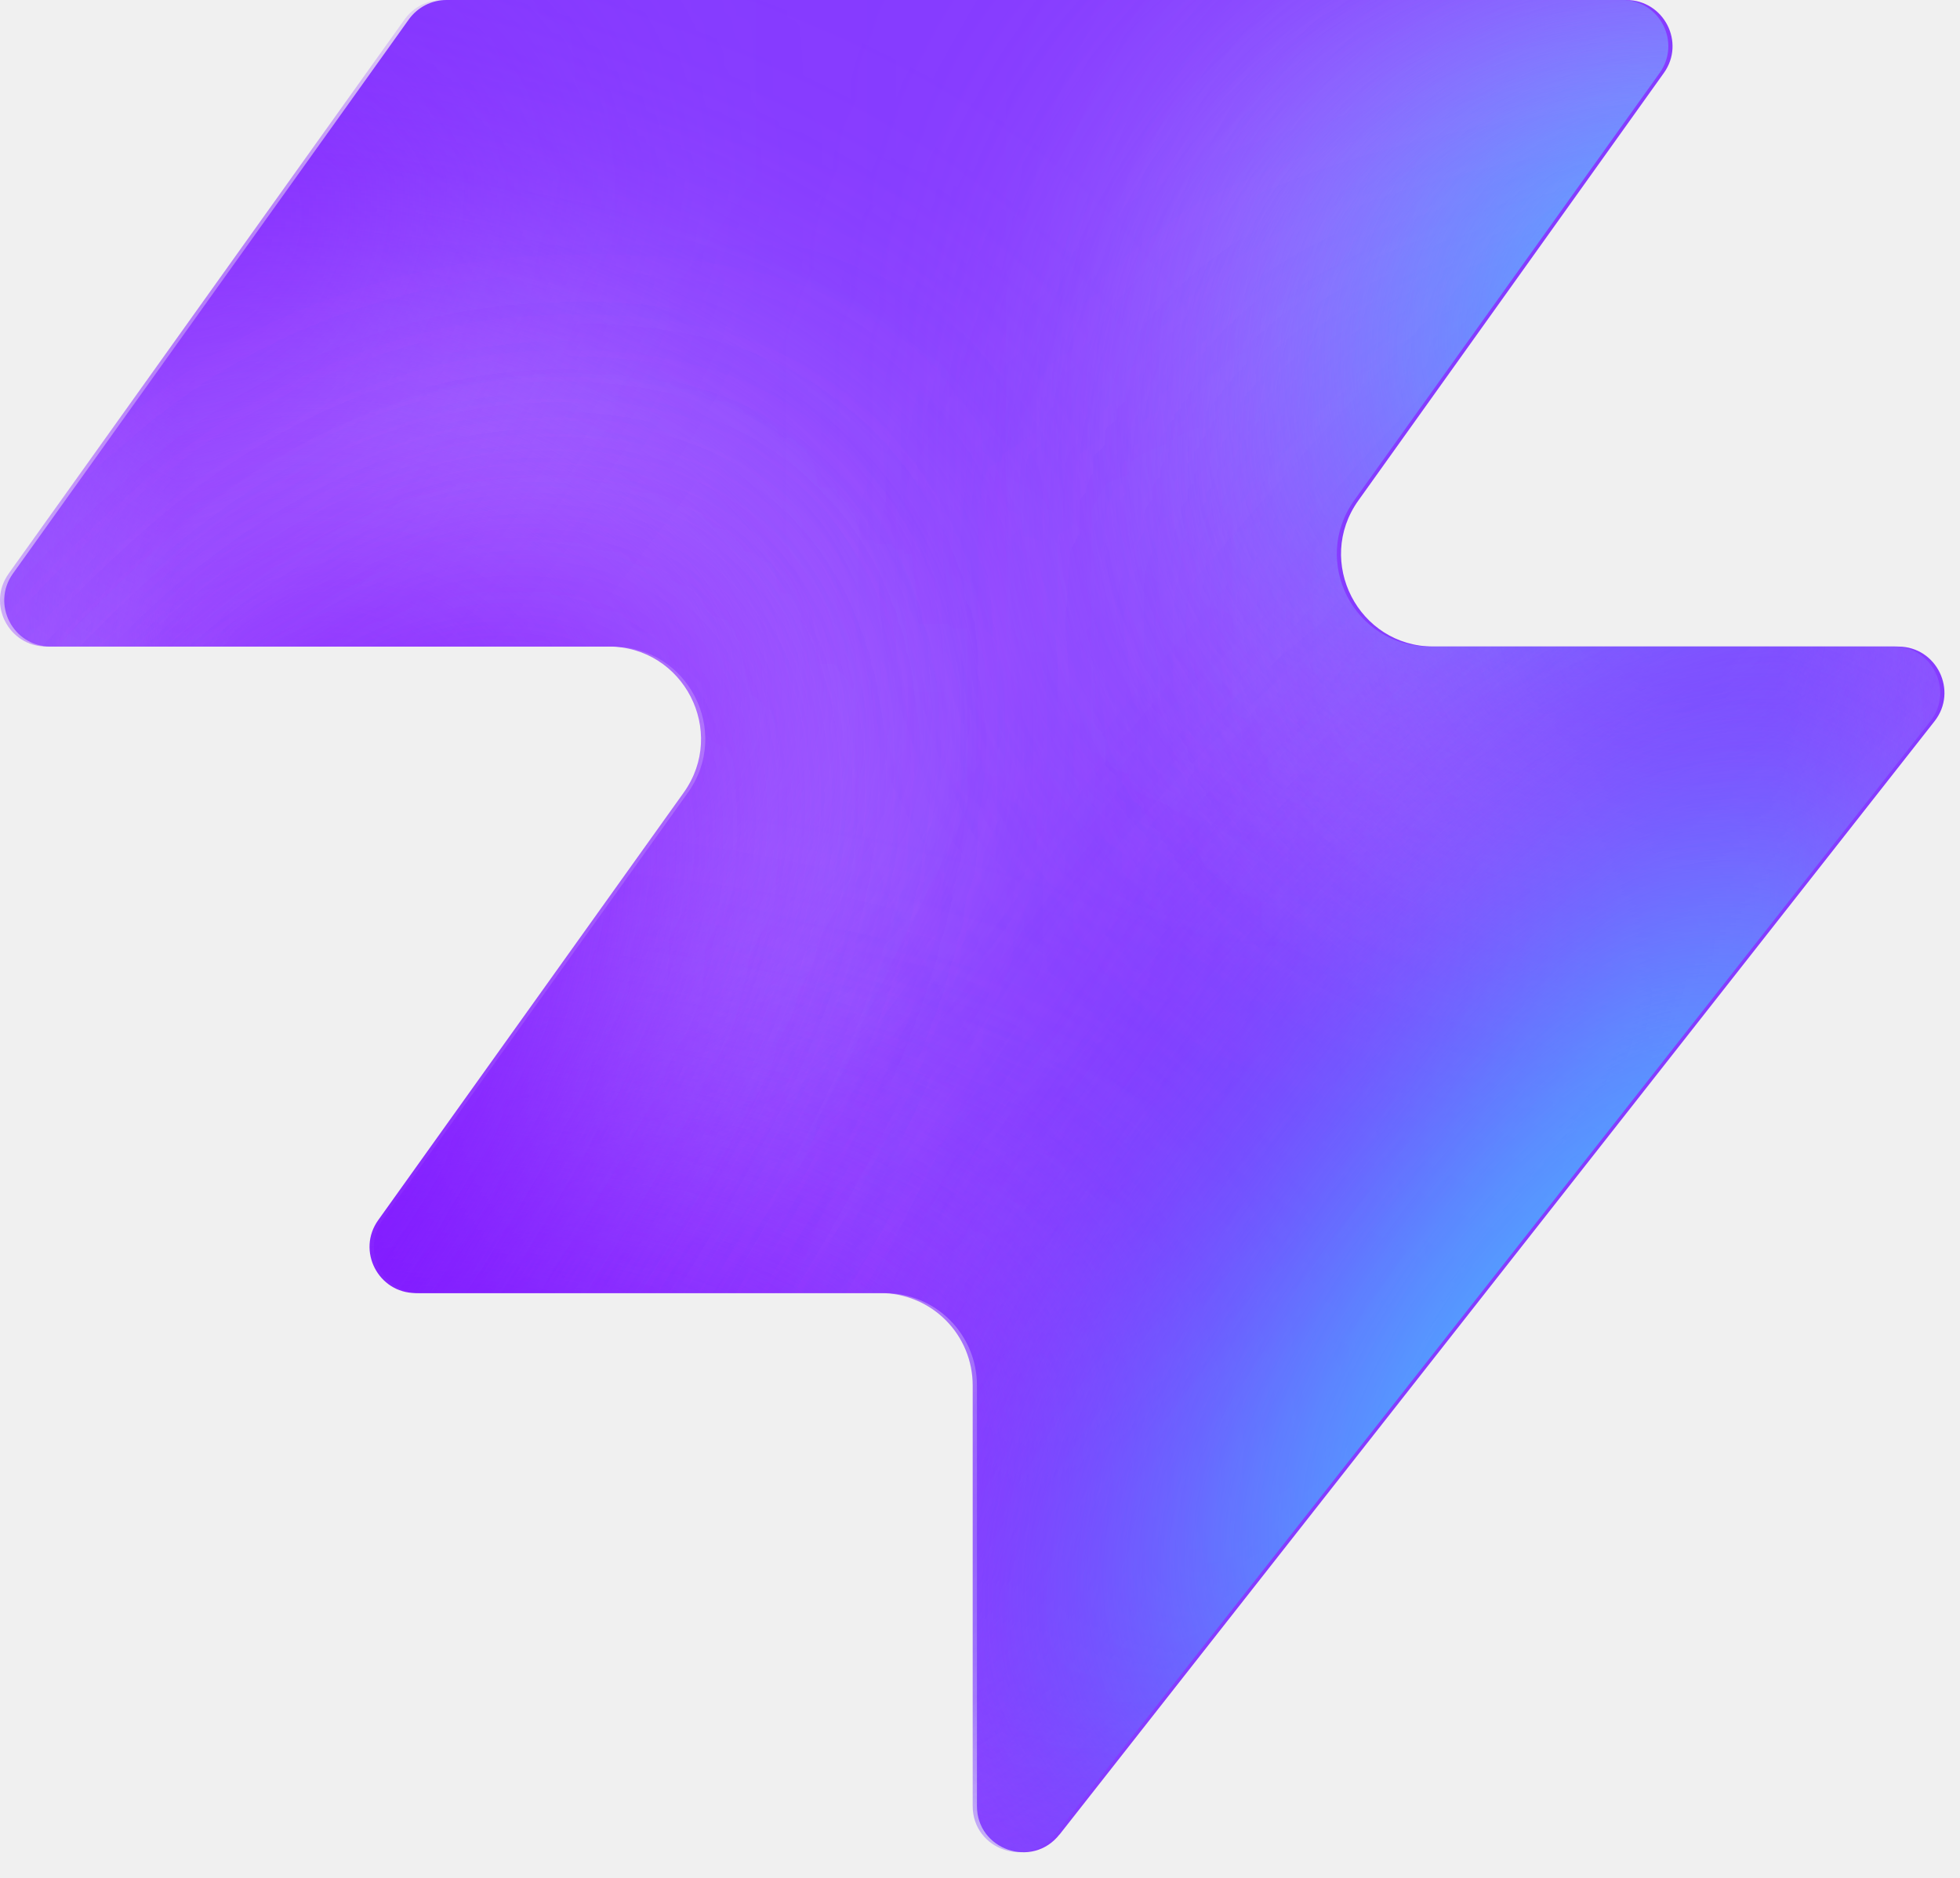
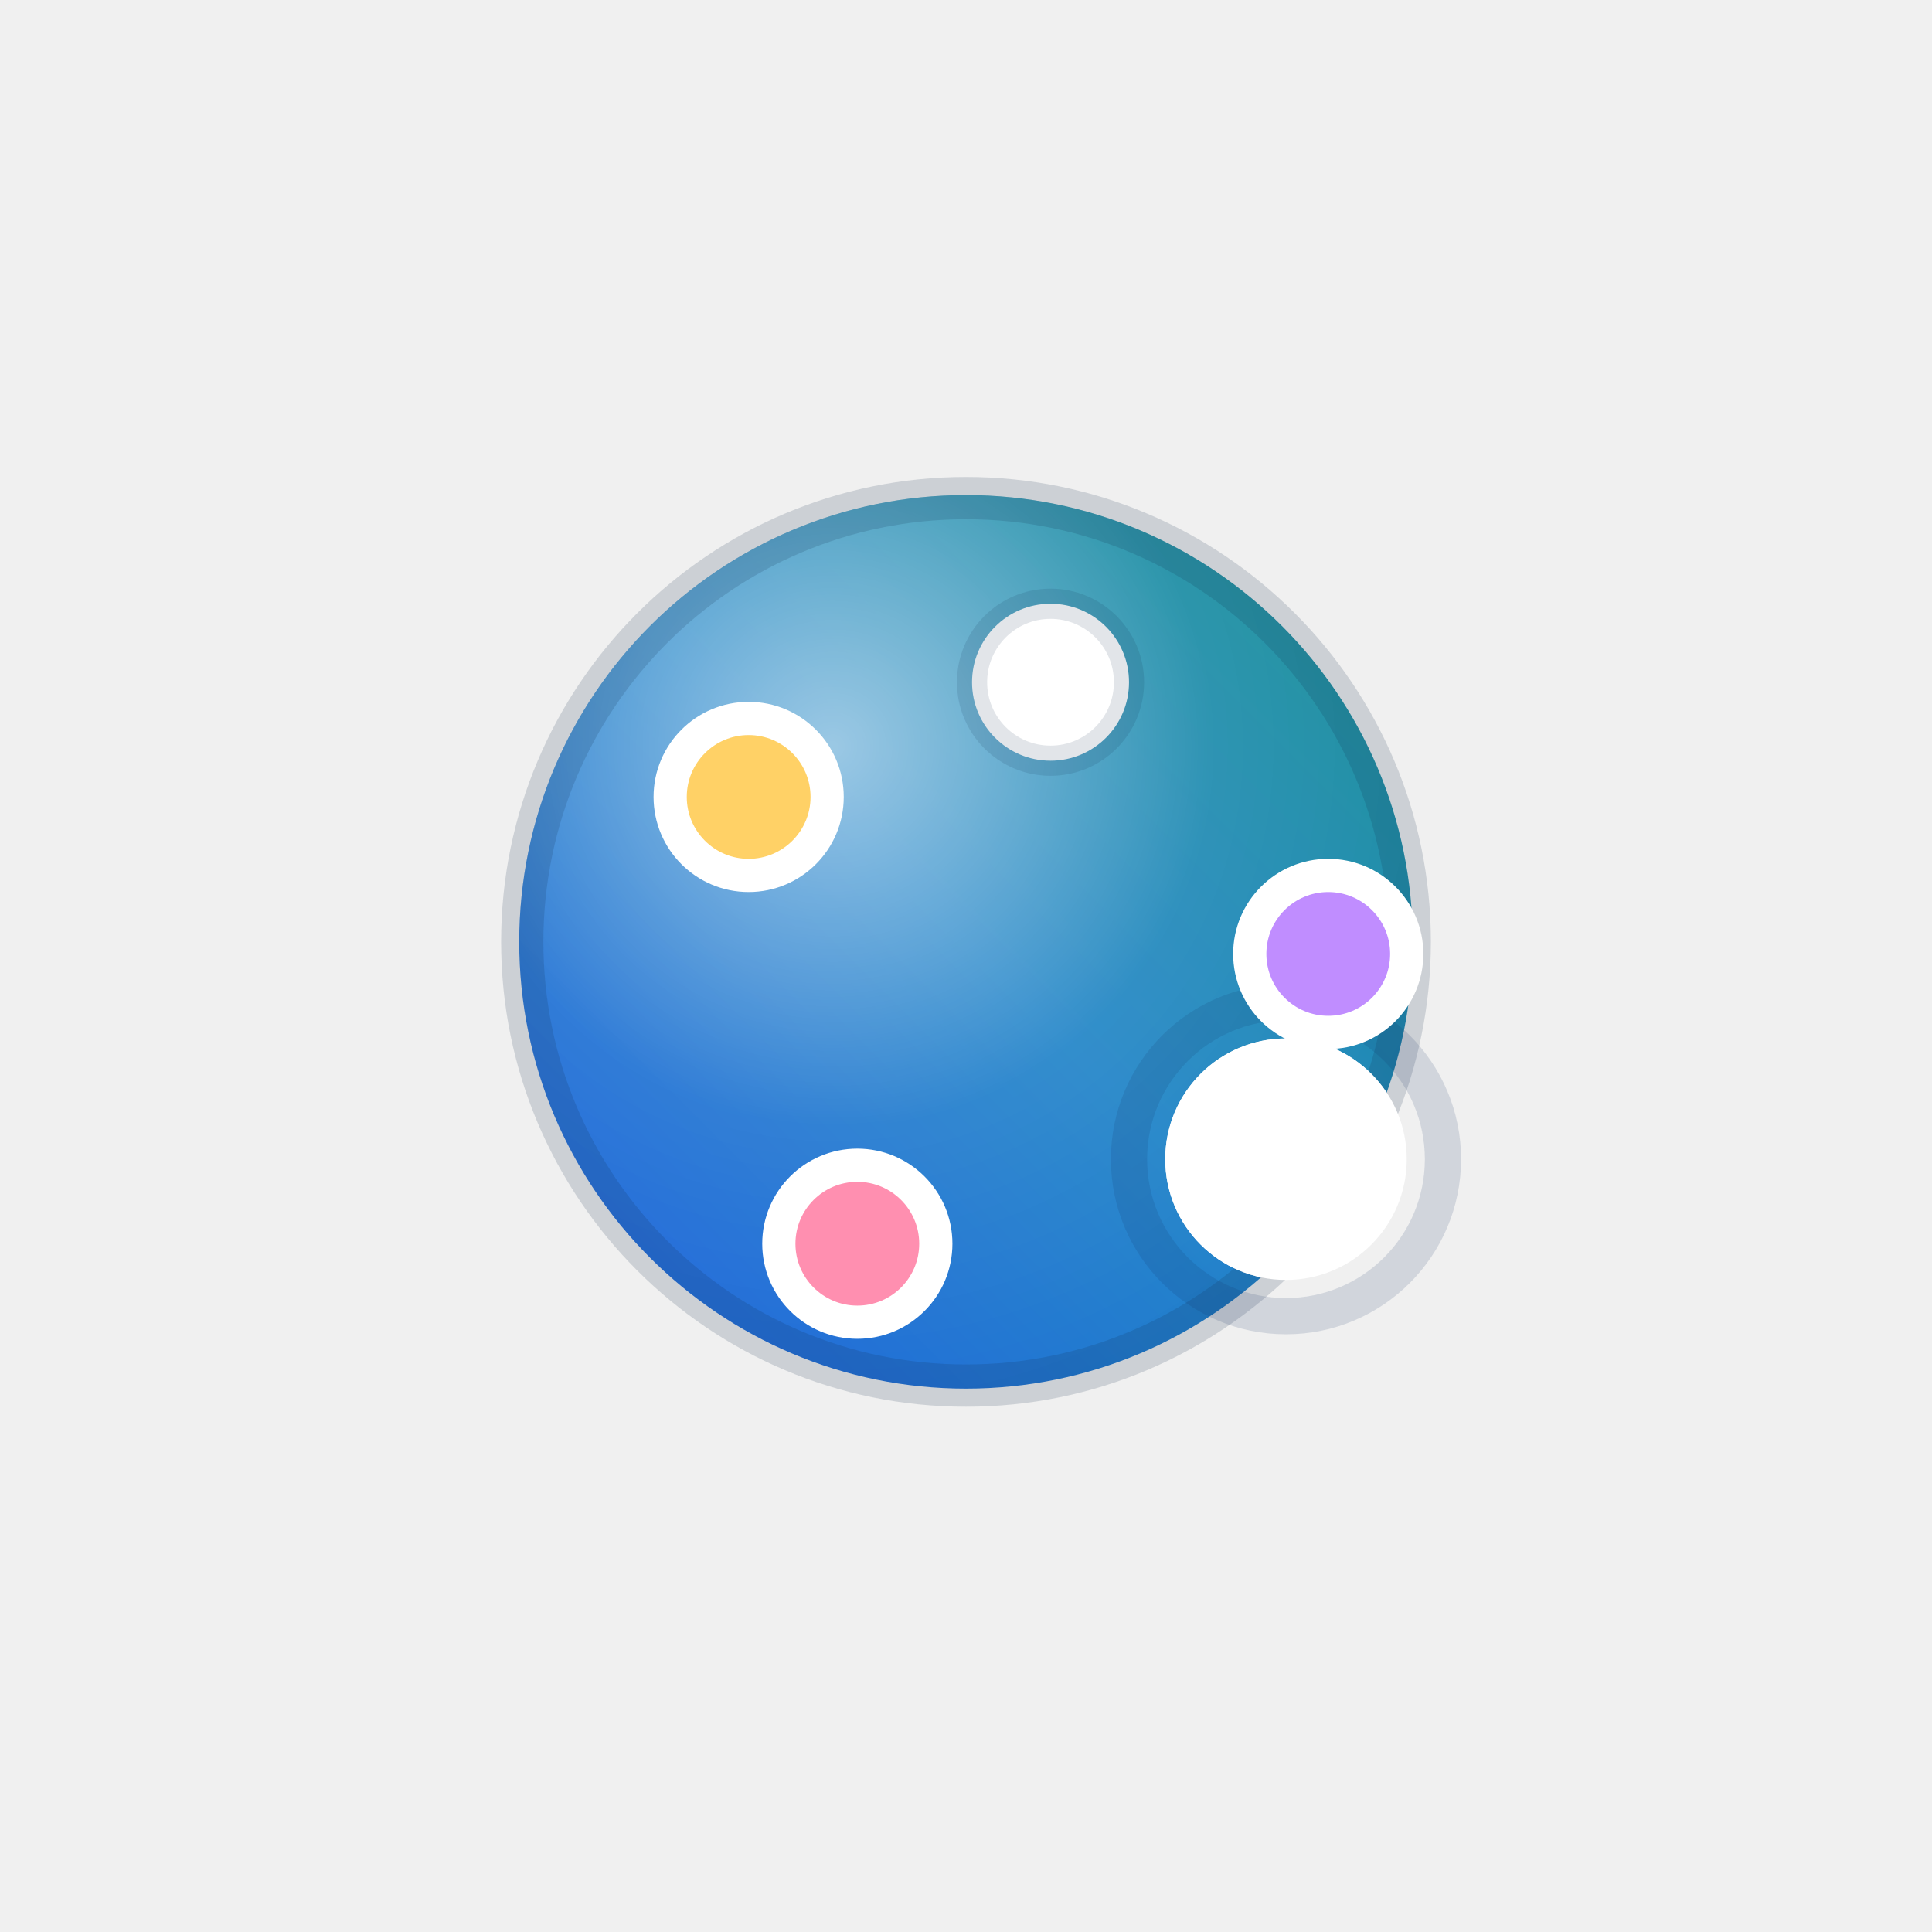
- <svg xmlns="http://www.w3.org/2000/svg" width="48" height="46" fill="none" viewBox="0 0 48 46">
-   <path fill="#863bff" d="M25.946 44.938c-.664.845-2.021.375-2.021-.698V33.937a2.26 2.26 0 0 0-2.262-2.262H10.287c-.92 0-1.456-1.04-.92-1.788l7.48-10.471c1.07-1.497 0-3.578-1.842-3.578H1.237c-.92 0-1.456-1.04-.92-1.788L10.013.474c.214-.297.556-.474.92-.474h28.894c.92 0 1.456 1.04.92 1.788l-7.48 10.471c-1.07 1.498 0 3.579 1.842 3.579h11.377c.943 0 1.473 1.088.89 1.83L25.947 44.94z" style="fill:#863bff;fill:color(display-p3 .525 .23 1);fill-opacity:1" />
-   <mask id="a" width="48" height="46" x="0" y="0" maskUnits="userSpaceOnUse" style="mask-type:alpha">
-     <path fill="#000" d="M25.842 44.938c-.664.844-2.021.375-2.021-.698V33.937a2.26 2.26 0 0 0-2.262-2.262H10.183c-.92 0-1.456-1.04-.92-1.788l7.48-10.471c1.07-1.498 0-3.579-1.842-3.579H1.133c-.92 0-1.456-1.04-.92-1.787L9.91.473c.214-.297.556-.474.92-.474h28.894c.92 0 1.456 1.04.92 1.788l-7.48 10.471c-1.07 1.498 0 3.578 1.842 3.578h11.377c.943 0 1.473 1.088.89 1.832L25.843 44.94z" style="fill:#000;fill-opacity:1" />
-   </mask>
-   <g mask="url(#a)">
-     <g filter="url(#b)">
-       <ellipse cx="5.508" cy="14.704" fill="#ede6ff" rx="5.508" ry="14.704" style="fill:#ede6ff;fill:color(display-p3 .927 .903 1);fill-opacity:1" transform="matrix(.00324 1 1 -.00324 -4.47 31.516)" />
+ <svg xmlns="http://www.w3.org/2000/svg" viewBox="0 0 64 64" fill="none">
+   <defs>
+     <linearGradient id="body" x1="0" y1="1" x2="1" y2="0">
+       <stop offset="0" stop-color="#1c5fde" />
+       <stop offset="0.5" stop-color="#2184c8" />
+       <stop offset="1" stop-color="#16918f" />
+     </linearGradient>
+     <radialGradient id="sheen" cx="0.35" cy="0.28" r="0.78">
+       <stop offset="0" stop-color="#ffffff" stop-opacity="0.55" />
+       <stop offset="0.55" stop-color="#ffffff" stop-opacity="0.08" />
+       <stop offset="1" stop-color="#ffffff" stop-opacity="0" />
+     </radialGradient>
+     <mask id="hole">
+       <rect width="24" height="24" fill="#fff" />
+       <circle cx="17.3" cy="15.2" r="2" fill="#000" />
+     </mask>
+   </defs>
+   <g transform="translate(8 8) scale(2)">
+     <g mask="url(#hole)">
+       <circle cx="12" cy="11.6" r="7.4" fill="url(#body)" />
+       <circle cx="12" cy="11.6" r="7.4" fill="url(#sheen)" />
    </g>
-     <g filter="url(#c)">
-       <ellipse cx="10.399" cy="29.851" fill="#ede6ff" rx="10.399" ry="29.851" style="fill:#ede6ff;fill:color(display-p3 .927 .903 1);fill-opacity:1" transform="matrix(.00324 1 1 -.00324 -39.328 7.883)" />
-     </g>
-     <g filter="url(#d)">
-       <ellipse cx="5.508" cy="30.487" fill="#7e14ff" rx="5.508" ry="30.487" style="fill:#7e14ff;fill:color(display-p3 .492 .077 1);fill-opacity:1" transform="rotate(89.814 -25.913 -14.639)scale(1 -1)" />
-     </g>
-     <g filter="url(#e)">
-       <ellipse cx="5.508" cy="30.599" fill="#7e14ff" rx="5.508" ry="30.599" style="fill:#7e14ff;fill:color(display-p3 .492 .077 1);fill-opacity:1" transform="rotate(89.814 -32.644 -3.334)scale(1 -1)" />
-     </g>
-     <g filter="url(#f)">
-       <ellipse cx="5.508" cy="30.599" fill="#7e14ff" rx="5.508" ry="30.599" style="fill:#7e14ff;fill:color(display-p3 .492 .077 1);fill-opacity:1" transform="matrix(.00324 1 1 -.00324 -34.34 30.47)" />
-     </g>
-     <g filter="url(#g)">
-       <ellipse cx="14.072" cy="22.078" fill="#ede6ff" rx="14.072" ry="22.078" style="fill:#ede6ff;fill:color(display-p3 .927 .903 1);fill-opacity:1" transform="rotate(93.35 24.506 48.493)scale(-1 1)" />
-     </g>
-     <g filter="url(#h)">
-       <ellipse cx="3.47" cy="21.501" fill="#7e14ff" rx="3.47" ry="21.501" style="fill:#7e14ff;fill:color(display-p3 .492 .077 1);fill-opacity:1" transform="rotate(89.009 28.708 47.59)scale(-1 1)" />
-     </g>
-     <g filter="url(#i)">
-       <ellipse cx="3.47" cy="21.501" fill="#7e14ff" rx="3.47" ry="21.501" style="fill:#7e14ff;fill:color(display-p3 .492 .077 1);fill-opacity:1" transform="rotate(89.009 28.708 47.59)scale(-1 1)" />
-     </g>
-     <g filter="url(#j)">
-       <ellipse cx=".387" cy="8.972" fill="#7e14ff" rx="4.407" ry="29.108" style="fill:#7e14ff;fill:color(display-p3 .492 .077 1);fill-opacity:1" transform="rotate(39.51 .387 8.972)" />
-     </g>
-     <g filter="url(#k)">
-       <ellipse cx="47.523" cy="-6.092" fill="#7e14ff" rx="4.407" ry="29.108" style="fill:#7e14ff;fill:color(display-p3 .492 .077 1);fill-opacity:1" transform="rotate(37.892 47.523 -6.092)" />
-     </g>
-     <g filter="url(#l)">
-       <ellipse cx="41.412" cy="6.333" fill="#47bfff" rx="5.971" ry="9.665" style="fill:#47bfff;fill:color(display-p3 .28 .748 1);fill-opacity:1" transform="rotate(37.892 41.412 6.333)" />
-     </g>
-     <g filter="url(#m)">
-       <ellipse cx="-1.879" cy="38.332" fill="#7e14ff" rx="4.407" ry="29.108" style="fill:#7e14ff;fill:color(display-p3 .492 .077 1);fill-opacity:1" transform="rotate(37.892 -1.88 38.332)" />
-     </g>
-     <g filter="url(#n)">
-       <ellipse cx="-1.879" cy="38.332" fill="#7e14ff" rx="4.407" ry="29.108" style="fill:#7e14ff;fill:color(display-p3 .492 .077 1);fill-opacity:1" transform="rotate(37.892 -1.88 38.332)" />
-     </g>
-     <g filter="url(#o)">
-       <ellipse cx="35.651" cy="29.907" fill="#7e14ff" rx="4.407" ry="29.108" style="fill:#7e14ff;fill:color(display-p3 .492 .077 1);fill-opacity:1" transform="rotate(37.892 35.651 29.907)" />
-     </g>
-     <g filter="url(#p)">
-       <ellipse cx="38.418" cy="32.4" fill="#47bfff" rx="5.971" ry="15.297" style="fill:#47bfff;fill:color(display-p3 .28 .748 1);fill-opacity:1" transform="rotate(37.892 38.418 32.4)" />
-     </g>
+     <circle cx="12" cy="11.6" r="7.35" stroke="rgba(13,38,74,0.16)" stroke-width="0.7" />
+     <circle cx="17.3" cy="15.2" r="2" fill="#ffffff" />
+     <circle cx="17.3" cy="15.2" r="2.6" stroke="rgba(15,47,94,0.14)" stroke-width="0.6" />
+     <circle cx="8.4" cy="9.2" r="1.3" fill="#ffd166" stroke="#fff" stroke-width="0.55" />
+     <circle cx="13.4" cy="7.3" r="1.3" fill="#ffffff" stroke="rgba(13,38,74,0.12)" stroke-width="0.5" />
+     <circle cx="18" cy="11.8" r="1.3" fill="#c08dff" stroke="#fff" stroke-width="0.55" />
+     <circle cx="10.2" cy="16.6" r="1.3" fill="#ff8fb0" stroke="#fff" stroke-width="0.55" />
  </g>
-   <defs>
-     <filter id="b" width="60.045" height="41.654" x="-19.77" y="16.149" color-interpolation-filters="sRGB" filterUnits="userSpaceOnUse">
-       <feFlood flood-opacity="0" result="BackgroundImageFix" />
-       <feBlend in="SourceGraphic" in2="BackgroundImageFix" result="shape" />
-       <feGaussianBlur result="effect1_foregroundBlur_2002_17158" stdDeviation="7.659" />
-     </filter>
-     <filter id="c" width="90.34" height="51.437" x="-54.613" y="-7.533" color-interpolation-filters="sRGB" filterUnits="userSpaceOnUse">
-       <feFlood flood-opacity="0" result="BackgroundImageFix" />
-       <feBlend in="SourceGraphic" in2="BackgroundImageFix" result="shape" />
-       <feGaussianBlur result="effect1_foregroundBlur_2002_17158" stdDeviation="7.659" />
-     </filter>
-     <filter id="d" width="79.355" height="29.4" x="-49.64" y="2.03" color-interpolation-filters="sRGB" filterUnits="userSpaceOnUse">
-       <feFlood flood-opacity="0" result="BackgroundImageFix" />
-       <feBlend in="SourceGraphic" in2="BackgroundImageFix" result="shape" />
-       <feGaussianBlur result="effect1_foregroundBlur_2002_17158" stdDeviation="4.596" />
-     </filter>
-     <filter id="e" width="79.579" height="29.4" x="-45.045" y="20.029" color-interpolation-filters="sRGB" filterUnits="userSpaceOnUse">
-       <feFlood flood-opacity="0" result="BackgroundImageFix" />
-       <feBlend in="SourceGraphic" in2="BackgroundImageFix" result="shape" />
-       <feGaussianBlur result="effect1_foregroundBlur_2002_17158" stdDeviation="4.596" />
-     </filter>
-     <filter id="f" width="79.579" height="29.4" x="-43.513" y="21.178" color-interpolation-filters="sRGB" filterUnits="userSpaceOnUse">
-       <feFlood flood-opacity="0" result="BackgroundImageFix" />
-       <feBlend in="SourceGraphic" in2="BackgroundImageFix" result="shape" />
-       <feGaussianBlur result="effect1_foregroundBlur_2002_17158" stdDeviation="4.596" />
-     </filter>
-     <filter id="g" width="74.749" height="58.852" x="15.756" y="-17.901" color-interpolation-filters="sRGB" filterUnits="userSpaceOnUse">
-       <feFlood flood-opacity="0" result="BackgroundImageFix" />
-       <feBlend in="SourceGraphic" in2="BackgroundImageFix" result="shape" />
-       <feGaussianBlur result="effect1_foregroundBlur_2002_17158" stdDeviation="7.659" />
-     </filter>
-     <filter id="h" width="61.377" height="25.362" x="23.548" y="2.284" color-interpolation-filters="sRGB" filterUnits="userSpaceOnUse">
-       <feFlood flood-opacity="0" result="BackgroundImageFix" />
-       <feBlend in="SourceGraphic" in2="BackgroundImageFix" result="shape" />
-       <feGaussianBlur result="effect1_foregroundBlur_2002_17158" stdDeviation="4.596" />
-     </filter>
-     <filter id="i" width="61.377" height="25.362" x="23.548" y="2.284" color-interpolation-filters="sRGB" filterUnits="userSpaceOnUse">
-       <feFlood flood-opacity="0" result="BackgroundImageFix" />
-       <feBlend in="SourceGraphic" in2="BackgroundImageFix" result="shape" />
-       <feGaussianBlur result="effect1_foregroundBlur_2002_17158" stdDeviation="4.596" />
-     </filter>
-     <filter id="j" width="56.045" height="63.649" x="-27.636" y="-22.853" color-interpolation-filters="sRGB" filterUnits="userSpaceOnUse">
-       <feFlood flood-opacity="0" result="BackgroundImageFix" />
-       <feBlend in="SourceGraphic" in2="BackgroundImageFix" result="shape" />
-       <feGaussianBlur result="effect1_foregroundBlur_2002_17158" stdDeviation="4.596" />
-     </filter>
-     <filter id="k" width="54.814" height="64.646" x="20.116" y="-38.415" color-interpolation-filters="sRGB" filterUnits="userSpaceOnUse">
-       <feFlood flood-opacity="0" result="BackgroundImageFix" />
-       <feBlend in="SourceGraphic" in2="BackgroundImageFix" result="shape" />
-       <feGaussianBlur result="effect1_foregroundBlur_2002_17158" stdDeviation="4.596" />
-     </filter>
-     <filter id="l" width="33.541" height="35.313" x="24.641" y="-11.323" color-interpolation-filters="sRGB" filterUnits="userSpaceOnUse">
-       <feFlood flood-opacity="0" result="BackgroundImageFix" />
-       <feBlend in="SourceGraphic" in2="BackgroundImageFix" result="shape" />
-       <feGaussianBlur result="effect1_foregroundBlur_2002_17158" stdDeviation="4.596" />
-     </filter>
-     <filter id="m" width="54.814" height="64.646" x="-29.286" y="6.009" color-interpolation-filters="sRGB" filterUnits="userSpaceOnUse">
-       <feFlood flood-opacity="0" result="BackgroundImageFix" />
-       <feBlend in="SourceGraphic" in2="BackgroundImageFix" result="shape" />
-       <feGaussianBlur result="effect1_foregroundBlur_2002_17158" stdDeviation="4.596" />
-     </filter>
-     <filter id="n" width="54.814" height="64.646" x="-29.286" y="6.009" color-interpolation-filters="sRGB" filterUnits="userSpaceOnUse">
-       <feFlood flood-opacity="0" result="BackgroundImageFix" />
-       <feBlend in="SourceGraphic" in2="BackgroundImageFix" result="shape" />
-       <feGaussianBlur result="effect1_foregroundBlur_2002_17158" stdDeviation="4.596" />
-     </filter>
-     <filter id="o" width="54.814" height="64.646" x="8.244" y="-2.416" color-interpolation-filters="sRGB" filterUnits="userSpaceOnUse">
-       <feFlood flood-opacity="0" result="BackgroundImageFix" />
-       <feBlend in="SourceGraphic" in2="BackgroundImageFix" result="shape" />
-       <feGaussianBlur result="effect1_foregroundBlur_2002_17158" stdDeviation="4.596" />
-     </filter>
-     <filter id="p" width="39.409" height="43.623" x="18.713" y="10.588" color-interpolation-filters="sRGB" filterUnits="userSpaceOnUse">
-       <feFlood flood-opacity="0" result="BackgroundImageFix" />
-       <feBlend in="SourceGraphic" in2="BackgroundImageFix" result="shape" />
-       <feGaussianBlur result="effect1_foregroundBlur_2002_17158" stdDeviation="4.596" />
-     </filter>
-   </defs>
</svg>
